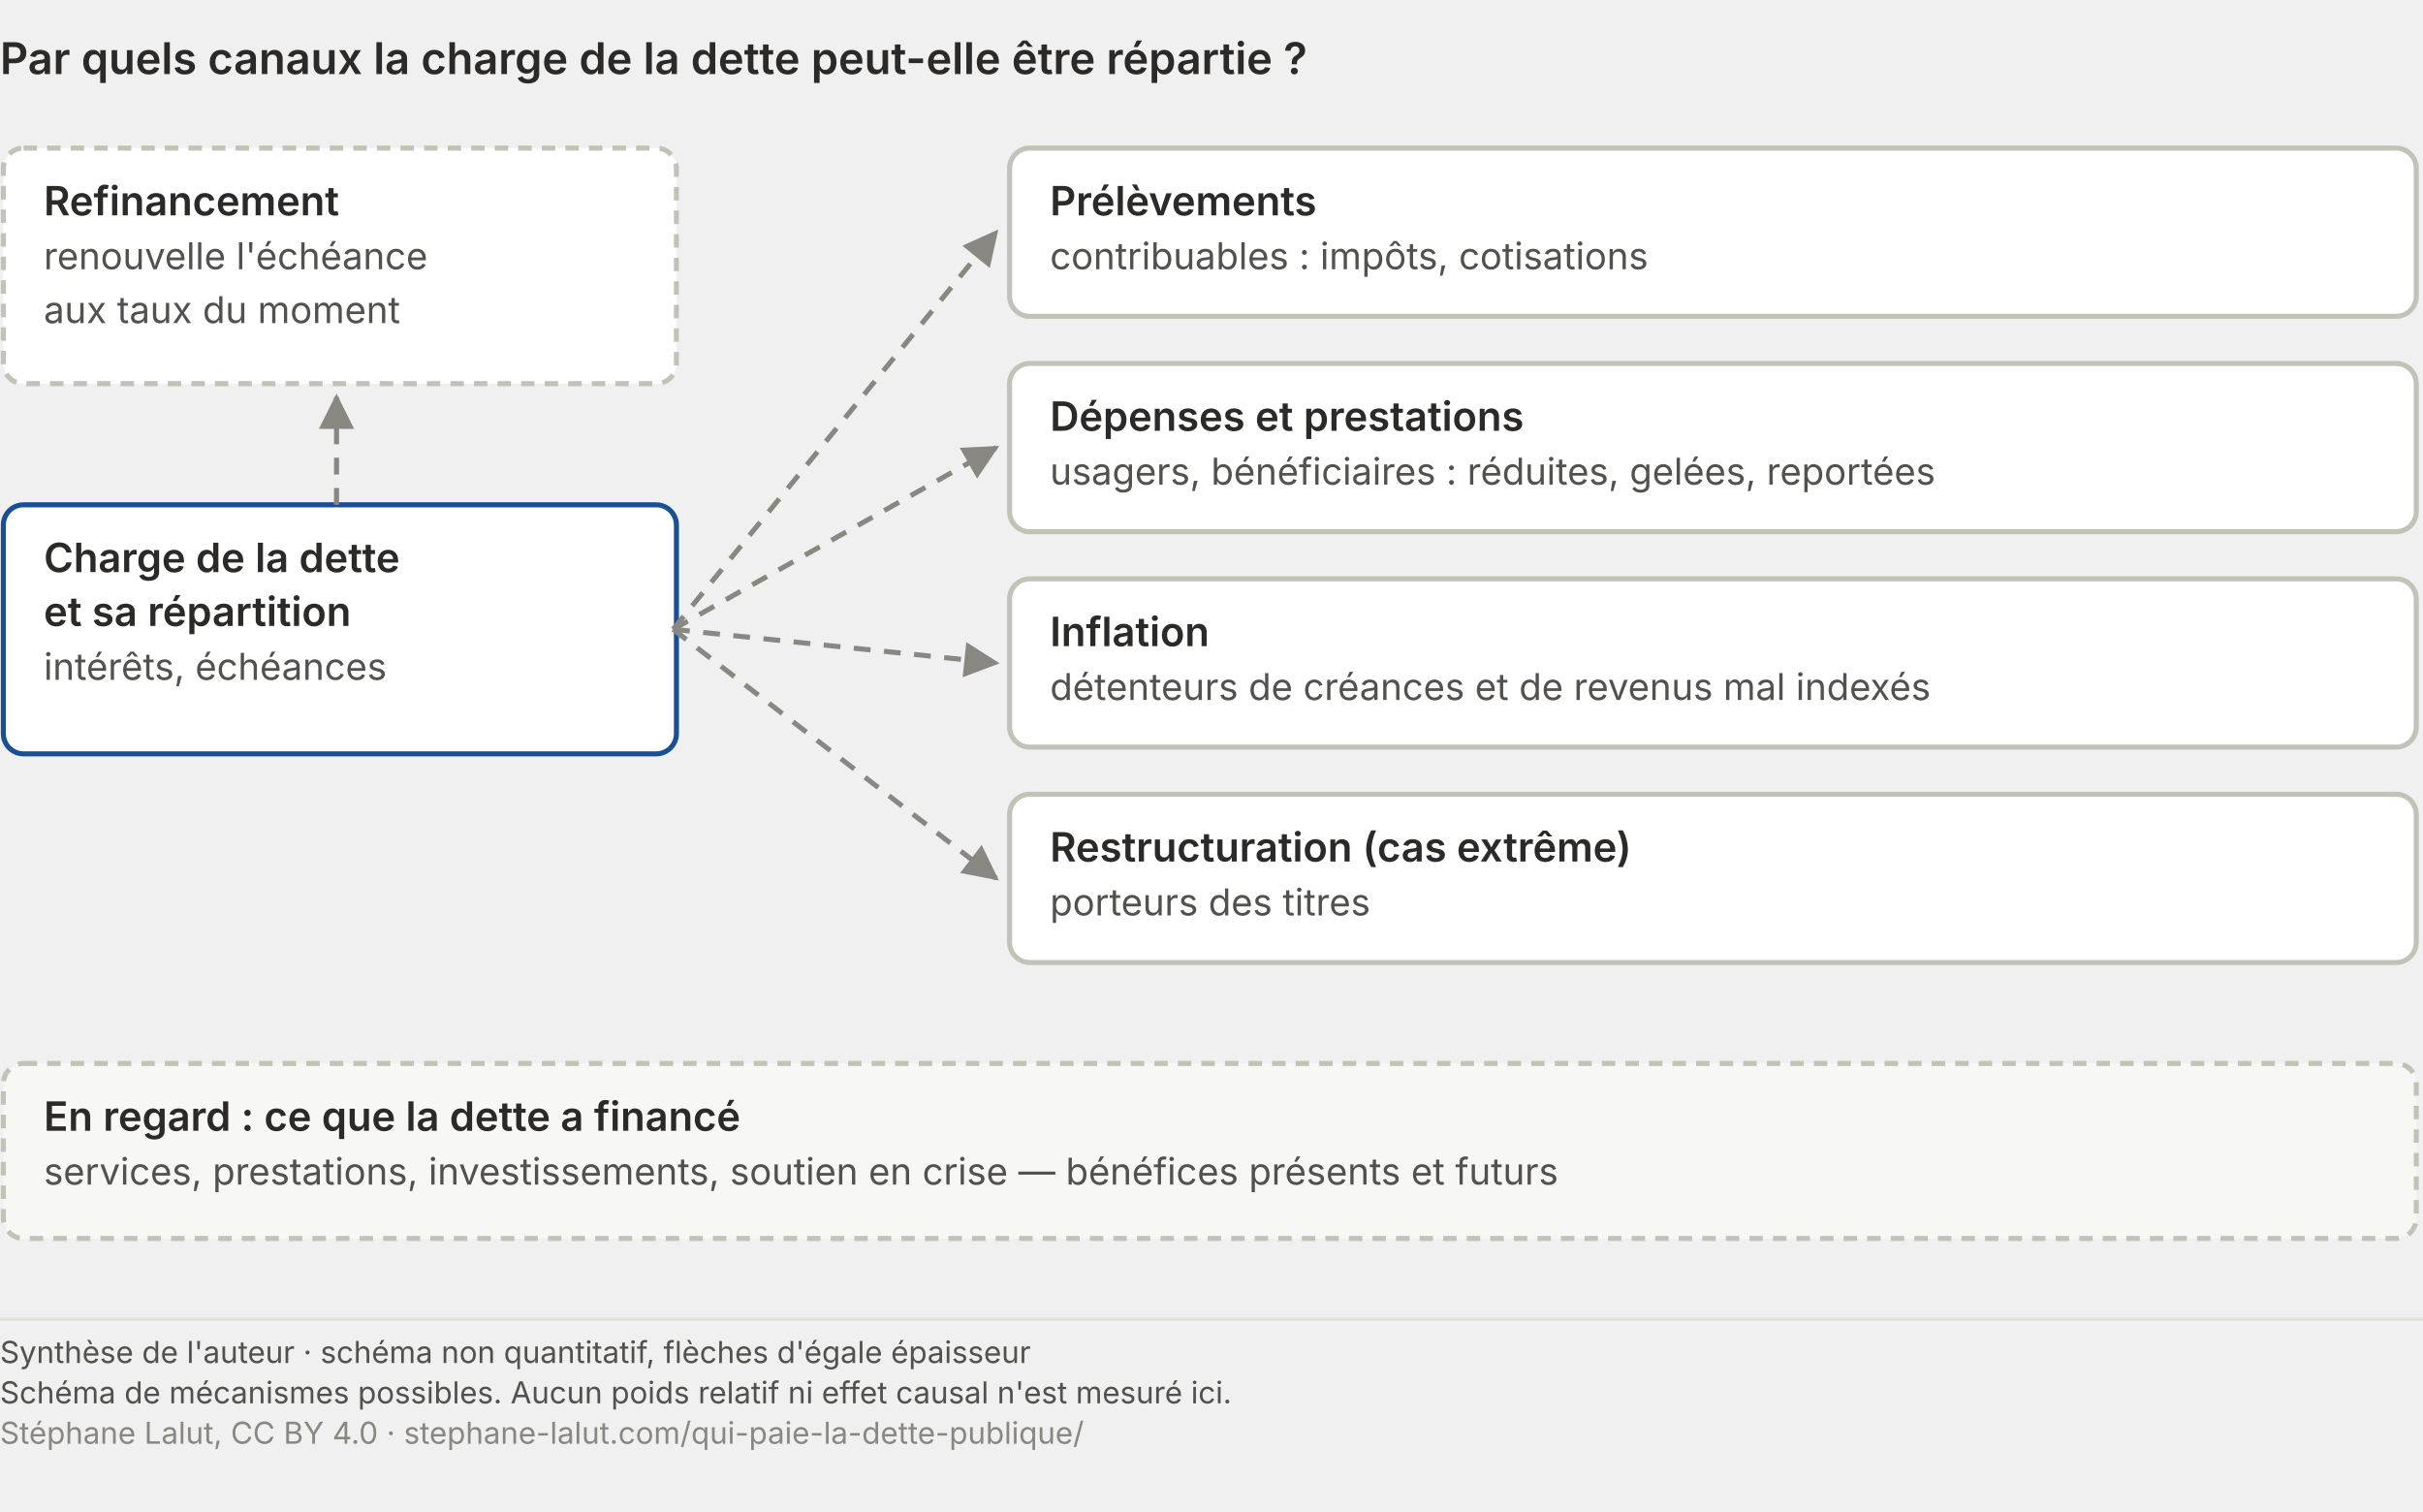
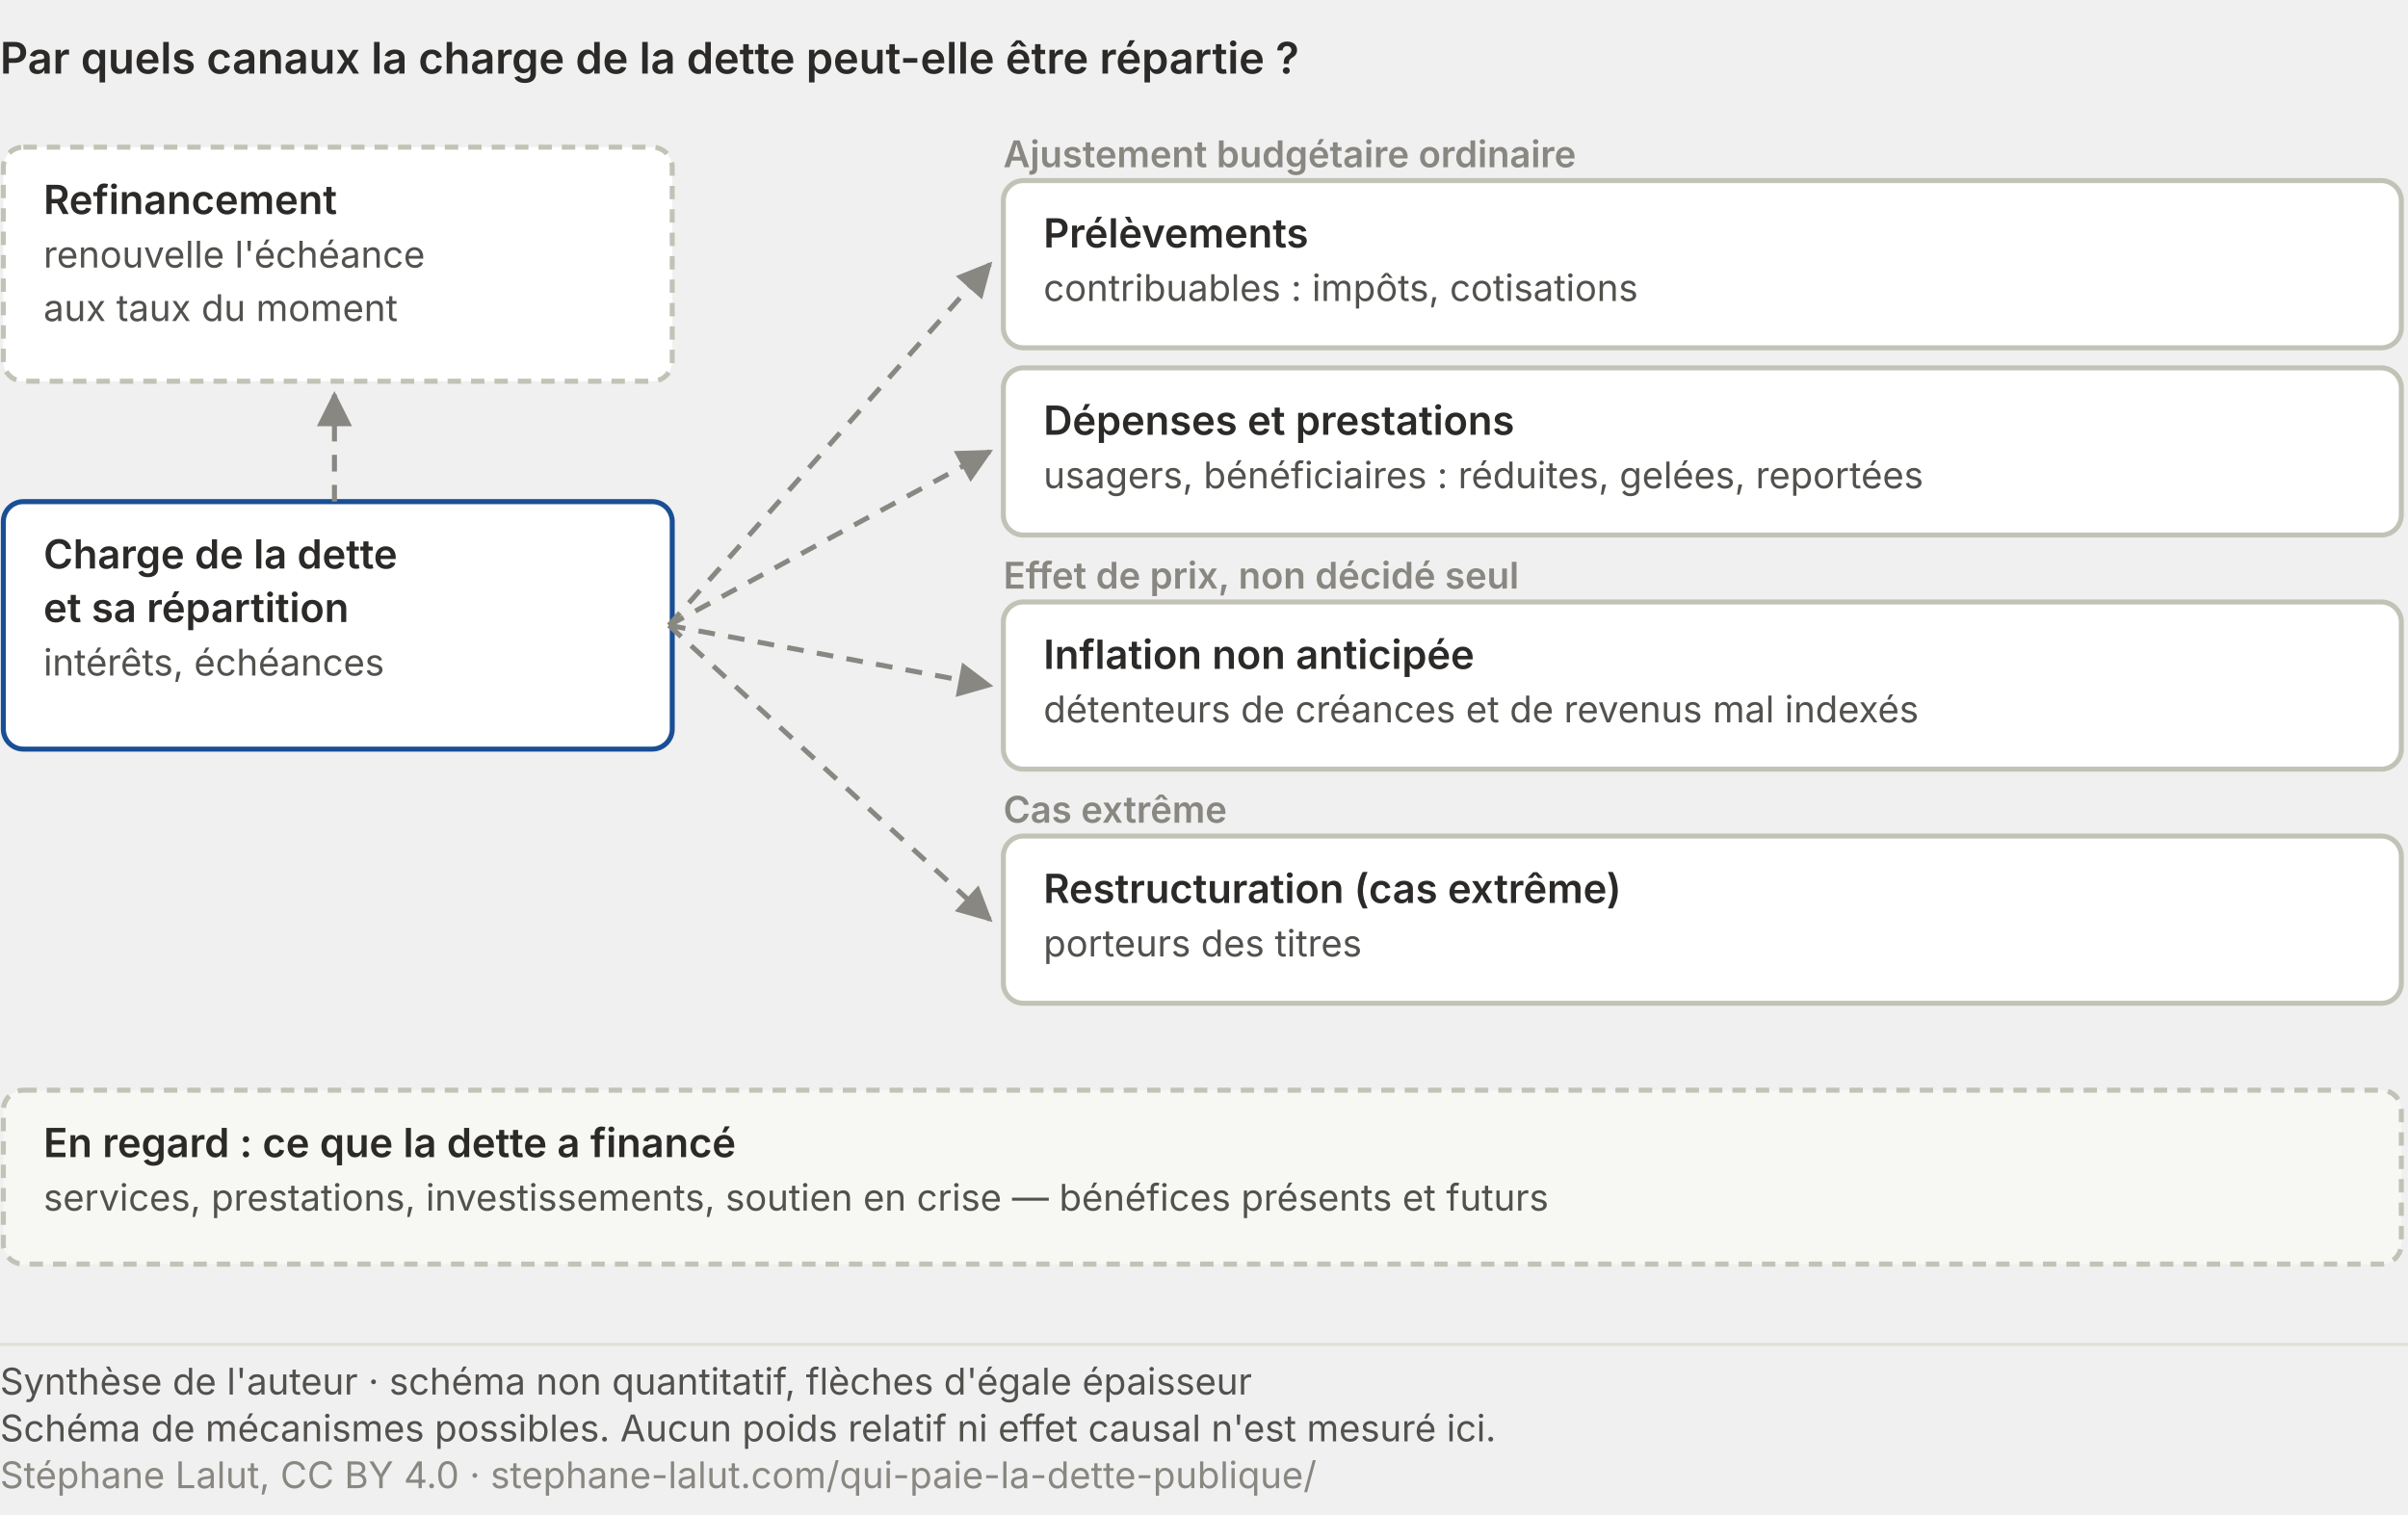
- <svg xmlns="http://www.w3.org/2000/svg" viewBox="0 0 720 449" role="img" font-variant-numeric="tabular-nums" aria-labelledby="qp-mec-t qp-mec-d" font-family="system-ui, -apple-system, Segoe UI, sans-serif">
+ <svg xmlns="http://www.w3.org/2000/svg" viewBox="0 0 720 453" role="img" font-variant-numeric="tabular-nums" aria-labelledby="qp-mec-t qp-mec-d" font-family="system-ui, -apple-system, Segoe UI, sans-serif">
  <text x="0.0" y="22.0" font-size="13" fill="#2b2a28" text-anchor="start" font-weight="600">Par quels canaux la charge de la dette peut-elle être répartie ?</text>
  <defs>
    <marker id="qp-fl" viewBox="0 0 10 10" refX="9" refY="5" markerWidth="7" markerHeight="7" orient="auto">
      <path d="M0,0 L10,5 L0,10 z" fill="#898781" />
    </marker>
  </defs>
  <rect x="1" y="150" width="200" height="74" rx="6" fill="#ffffff" stroke="#184f95" stroke-width="1.5" />
  <text x="13.0" y="170.0" font-size="12" fill="#2b2a28" text-anchor="start" font-weight="600">Charge de la dette</text>
  <text x="13.0" y="186.0" font-size="12" fill="#2b2a28" text-anchor="start" font-weight="600">et sa répartition</text>
  <text x="13.0" y="202.0" font-size="11" fill="#52514e" text-anchor="start">intérêts, échéances</text>
-   <rect x="300" y="44" width="418" height="50" rx="6" fill="#ffffff" stroke="#c3c2b7" stroke-width="1.5" />
-   <text x="312.0" y="64.0" font-size="12" fill="#2b2a28" text-anchor="start" font-weight="600">Prélèvements</text>
-   <text x="312.0" y="80.0" font-size="11" fill="#52514e" text-anchor="start">contribuables : impôts, cotisations</text>
-   <line x1="200" y1="187" x2="296" y2="69" stroke="#898781" stroke-width="1.5" stroke-dasharray="5 4" marker-end="url(#qp-fl)" />
-   <rect x="300" y="108" width="418" height="50" rx="6" fill="#ffffff" stroke="#c3c2b7" stroke-width="1.5" />
-   <text x="312.0" y="128.0" font-size="12" fill="#2b2a28" text-anchor="start" font-weight="600">Dépenses et prestations</text>
-   <text x="312.0" y="144.0" font-size="11" fill="#52514e" text-anchor="start">usagers, bénéficiaires : réduites, gelées, reportées</text>
-   <line x1="200" y1="187" x2="296" y2="133" stroke="#898781" stroke-width="1.5" stroke-dasharray="5 4" marker-end="url(#qp-fl)" />
-   <rect x="300" y="172" width="418" height="50" rx="6" fill="#ffffff" stroke="#c3c2b7" stroke-width="1.5" />
-   <text x="312.0" y="192.0" font-size="12" fill="#2b2a28" text-anchor="start" font-weight="600">Inflation</text>
-   <text x="312.0" y="208.0" font-size="11" fill="#52514e" text-anchor="start">détenteurs de créances et de revenus mal indexés</text>
-   <line x1="200" y1="187" x2="296" y2="197" stroke="#898781" stroke-width="1.5" stroke-dasharray="5 4" marker-end="url(#qp-fl)" />
-   <rect x="300" y="236" width="418" height="50" rx="6" fill="#ffffff" stroke="#c3c2b7" stroke-width="1.5" />
-   <text x="312.0" y="256.0" font-size="12" fill="#2b2a28" text-anchor="start" font-weight="600">Restructuration (cas extrême)</text>
-   <text x="312.0" y="272.0" font-size="11" fill="#52514e" text-anchor="start">porteurs des titres</text>
-   <line x1="200" y1="187" x2="296" y2="261" stroke="#898781" stroke-width="1.5" stroke-dasharray="5 4" marker-end="url(#qp-fl)" />
+   <text x="300.0" y="50.0" font-size="11" fill="#898781" text-anchor="start" font-weight="600">Ajustement budgétaire ordinaire</text>
+   <rect x="300" y="54" width="418" height="50" rx="6" fill="#ffffff" stroke="#c3c2b7" stroke-width="1.5" />
+   <text x="312.0" y="74.0" font-size="12" fill="#2b2a28" text-anchor="start" font-weight="600">Prélèvements</text>
+   <text x="312.0" y="90.0" font-size="11" fill="#52514e" text-anchor="start">contribuables : impôts, cotisations</text>
+   <line x1="200" y1="187" x2="296" y2="79" stroke="#898781" stroke-width="1.5" stroke-dasharray="5 4" marker-end="url(#qp-fl)" />
+   <rect x="300" y="110" width="418" height="50" rx="6" fill="#ffffff" stroke="#c3c2b7" stroke-width="1.5" />
+   <text x="312.0" y="130.0" font-size="12" fill="#2b2a28" text-anchor="start" font-weight="600">Dépenses et prestations</text>
+   <text x="312.0" y="146.0" font-size="11" fill="#52514e" text-anchor="start">usagers, bénéficiaires : réduites, gelées, reportées</text>
+   <line x1="200" y1="187" x2="296" y2="135" stroke="#898781" stroke-width="1.5" stroke-dasharray="5 4" marker-end="url(#qp-fl)" />
+   <text x="300.0" y="176.0" font-size="11" fill="#898781" text-anchor="start" font-weight="600">Effet de prix, non décidé seul</text>
+   <rect x="300" y="180" width="418" height="50" rx="6" fill="#ffffff" stroke="#c3c2b7" stroke-width="1.5" />
+   <text x="312.0" y="200.0" font-size="12" fill="#2b2a28" text-anchor="start" font-weight="600">Inflation non anticipée</text>
+   <text x="312.0" y="216.0" font-size="11" fill="#52514e" text-anchor="start">détenteurs de créances et de revenus mal indexés</text>
+   <line x1="200" y1="187" x2="296" y2="205" stroke="#898781" stroke-width="1.5" stroke-dasharray="5 4" marker-end="url(#qp-fl)" />
+   <text x="300.0" y="246.0" font-size="11" fill="#898781" text-anchor="start" font-weight="600">Cas extrême</text>
+   <rect x="300" y="250" width="418" height="50" rx="6" fill="#ffffff" stroke="#c3c2b7" stroke-width="1.5" />
+   <text x="312.0" y="270.0" font-size="12" fill="#2b2a28" text-anchor="start" font-weight="600">Restructuration (cas extrême)</text>
+   <text x="312.0" y="286.0" font-size="11" fill="#52514e" text-anchor="start">porteurs des titres</text>
+   <line x1="200" y1="187" x2="296" y2="275" stroke="#898781" stroke-width="1.5" stroke-dasharray="5 4" marker-end="url(#qp-fl)" />
  <rect x="1" y="44" width="200" height="70" rx="6" fill="#ffffff" stroke="#c3c2b7" stroke-width="1.5" stroke-dasharray="4 3" />
  <text x="13.0" y="64.0" font-size="12" fill="#2b2a28" text-anchor="start" font-weight="600">Refinancement</text>
  <text x="13.0" y="80.0" font-size="11" fill="#52514e" text-anchor="start">renouvelle l'échéance</text>
  <text x="13.0" y="96.0" font-size="11" fill="#52514e" text-anchor="start">aux taux du moment</text>
  <line x1="100" y1="150" x2="100" y2="118" stroke="#898781" stroke-width="1.5" stroke-dasharray="5 4" marker-end="url(#qp-fl)" />
-   <rect x="1" y="316" width="717" height="52" rx="6" fill="#f7f7f4" stroke="#c3c2b7" stroke-width="1.5" stroke-dasharray="4 3" />
-   <text x="13.0" y="336.0" font-size="12" fill="#2b2a28" text-anchor="start" font-weight="600">En regard : ce que la dette a financé</text>
-   <text x="13.0" y="352.0" font-size="11" fill="#52514e" text-anchor="start">services, prestations, investissements, soutien en crise — bénéfices présents et futurs</text>
-   <line x1="0" y1="392.0" x2="720" y2="392.0" stroke="#e1e0d9" stroke-width="1" />
-   <text x="0" y="405.0" font-family="system-ui, -apple-system, Segoe UI, sans-serif" font-size="9" fill="#52514e">Synthèse de l'auteur · schéma non quantitatif, flèches d'égale épaisseur</text>
-   <text x="0" y="417.0" font-family="system-ui, -apple-system, Segoe UI, sans-serif" font-size="9" fill="#52514e">Schéma de mécanismes possibles. Aucun poids relatif ni effet causal n'est mesuré ici.</text>
-   <text x="0" y="429.0" font-family="system-ui, -apple-system, Segoe UI, sans-serif" font-size="9" fill="#898781">Stéphane Lalut, CC BY 4.0 · stephane-lalut.com/qui-paie-la-dette-publique/</text>
+   <rect x="1" y="326" width="717" height="52" rx="6" fill="#f7f7f4" stroke="#c3c2b7" stroke-width="1.5" stroke-dasharray="4 3" />
+   <text x="13.0" y="346.0" font-size="12" fill="#2b2a28" text-anchor="start" font-weight="600">En regard : ce que la dette a financé</text>
+   <text x="13.0" y="362.0" font-size="11" fill="#52514e" text-anchor="start">services, prestations, investissements, soutien en crise — bénéfices présents et futurs</text>
+   <line x1="0" y1="402.0" x2="720" y2="402.0" stroke="#e1e0d9" />
+   <text class="pied-source" x="0" y="417.0" font-size="11" fill="#52514e">Synthèse de l'auteur · schéma non quantitatif, flèches d'égale épaisseur</text>
+   <text class="pied-note" x="0" y="431.0" font-size="11" fill="#52514e">Schéma de mécanismes possibles. Aucun poids relatif ni effet causal n'est mesuré ici.</text>
+   <text class="pied-licence" x="0" y="445.0" font-size="11" fill="#898781">Stéphane Lalut, CC BY 4.0 · stephane-lalut.com/qui-paie-la-dette-publique/</text>
</svg>
